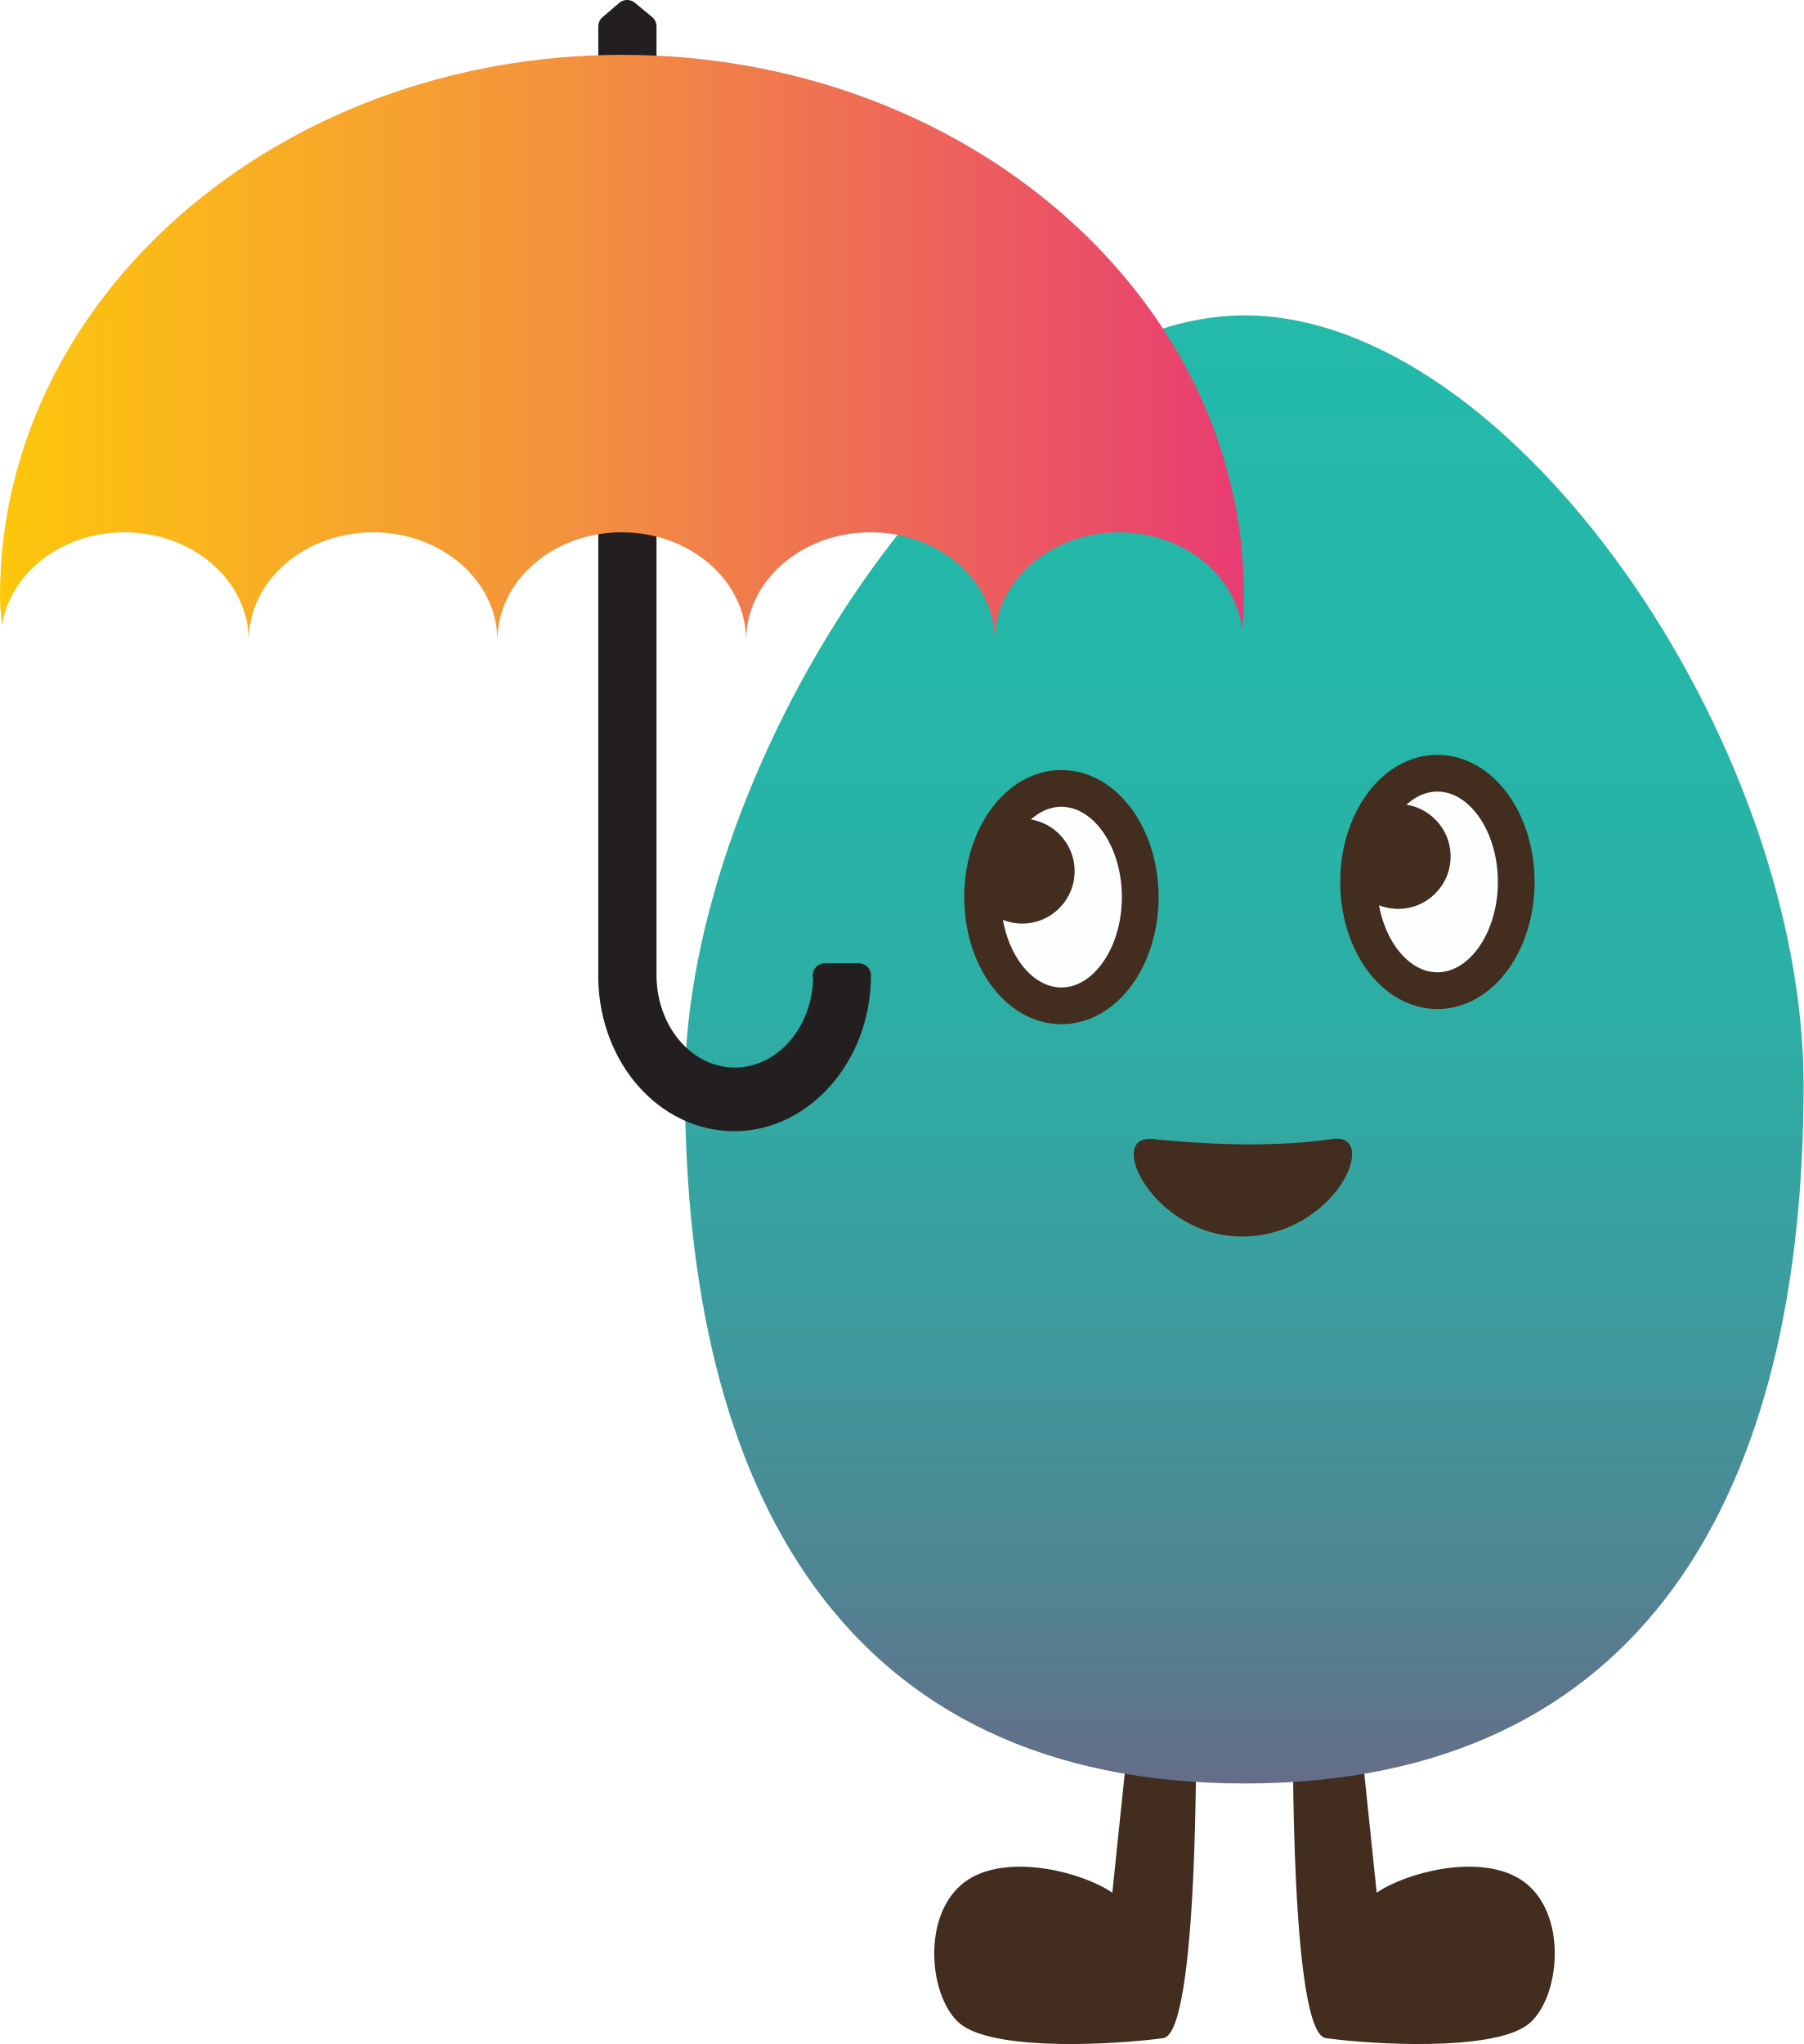
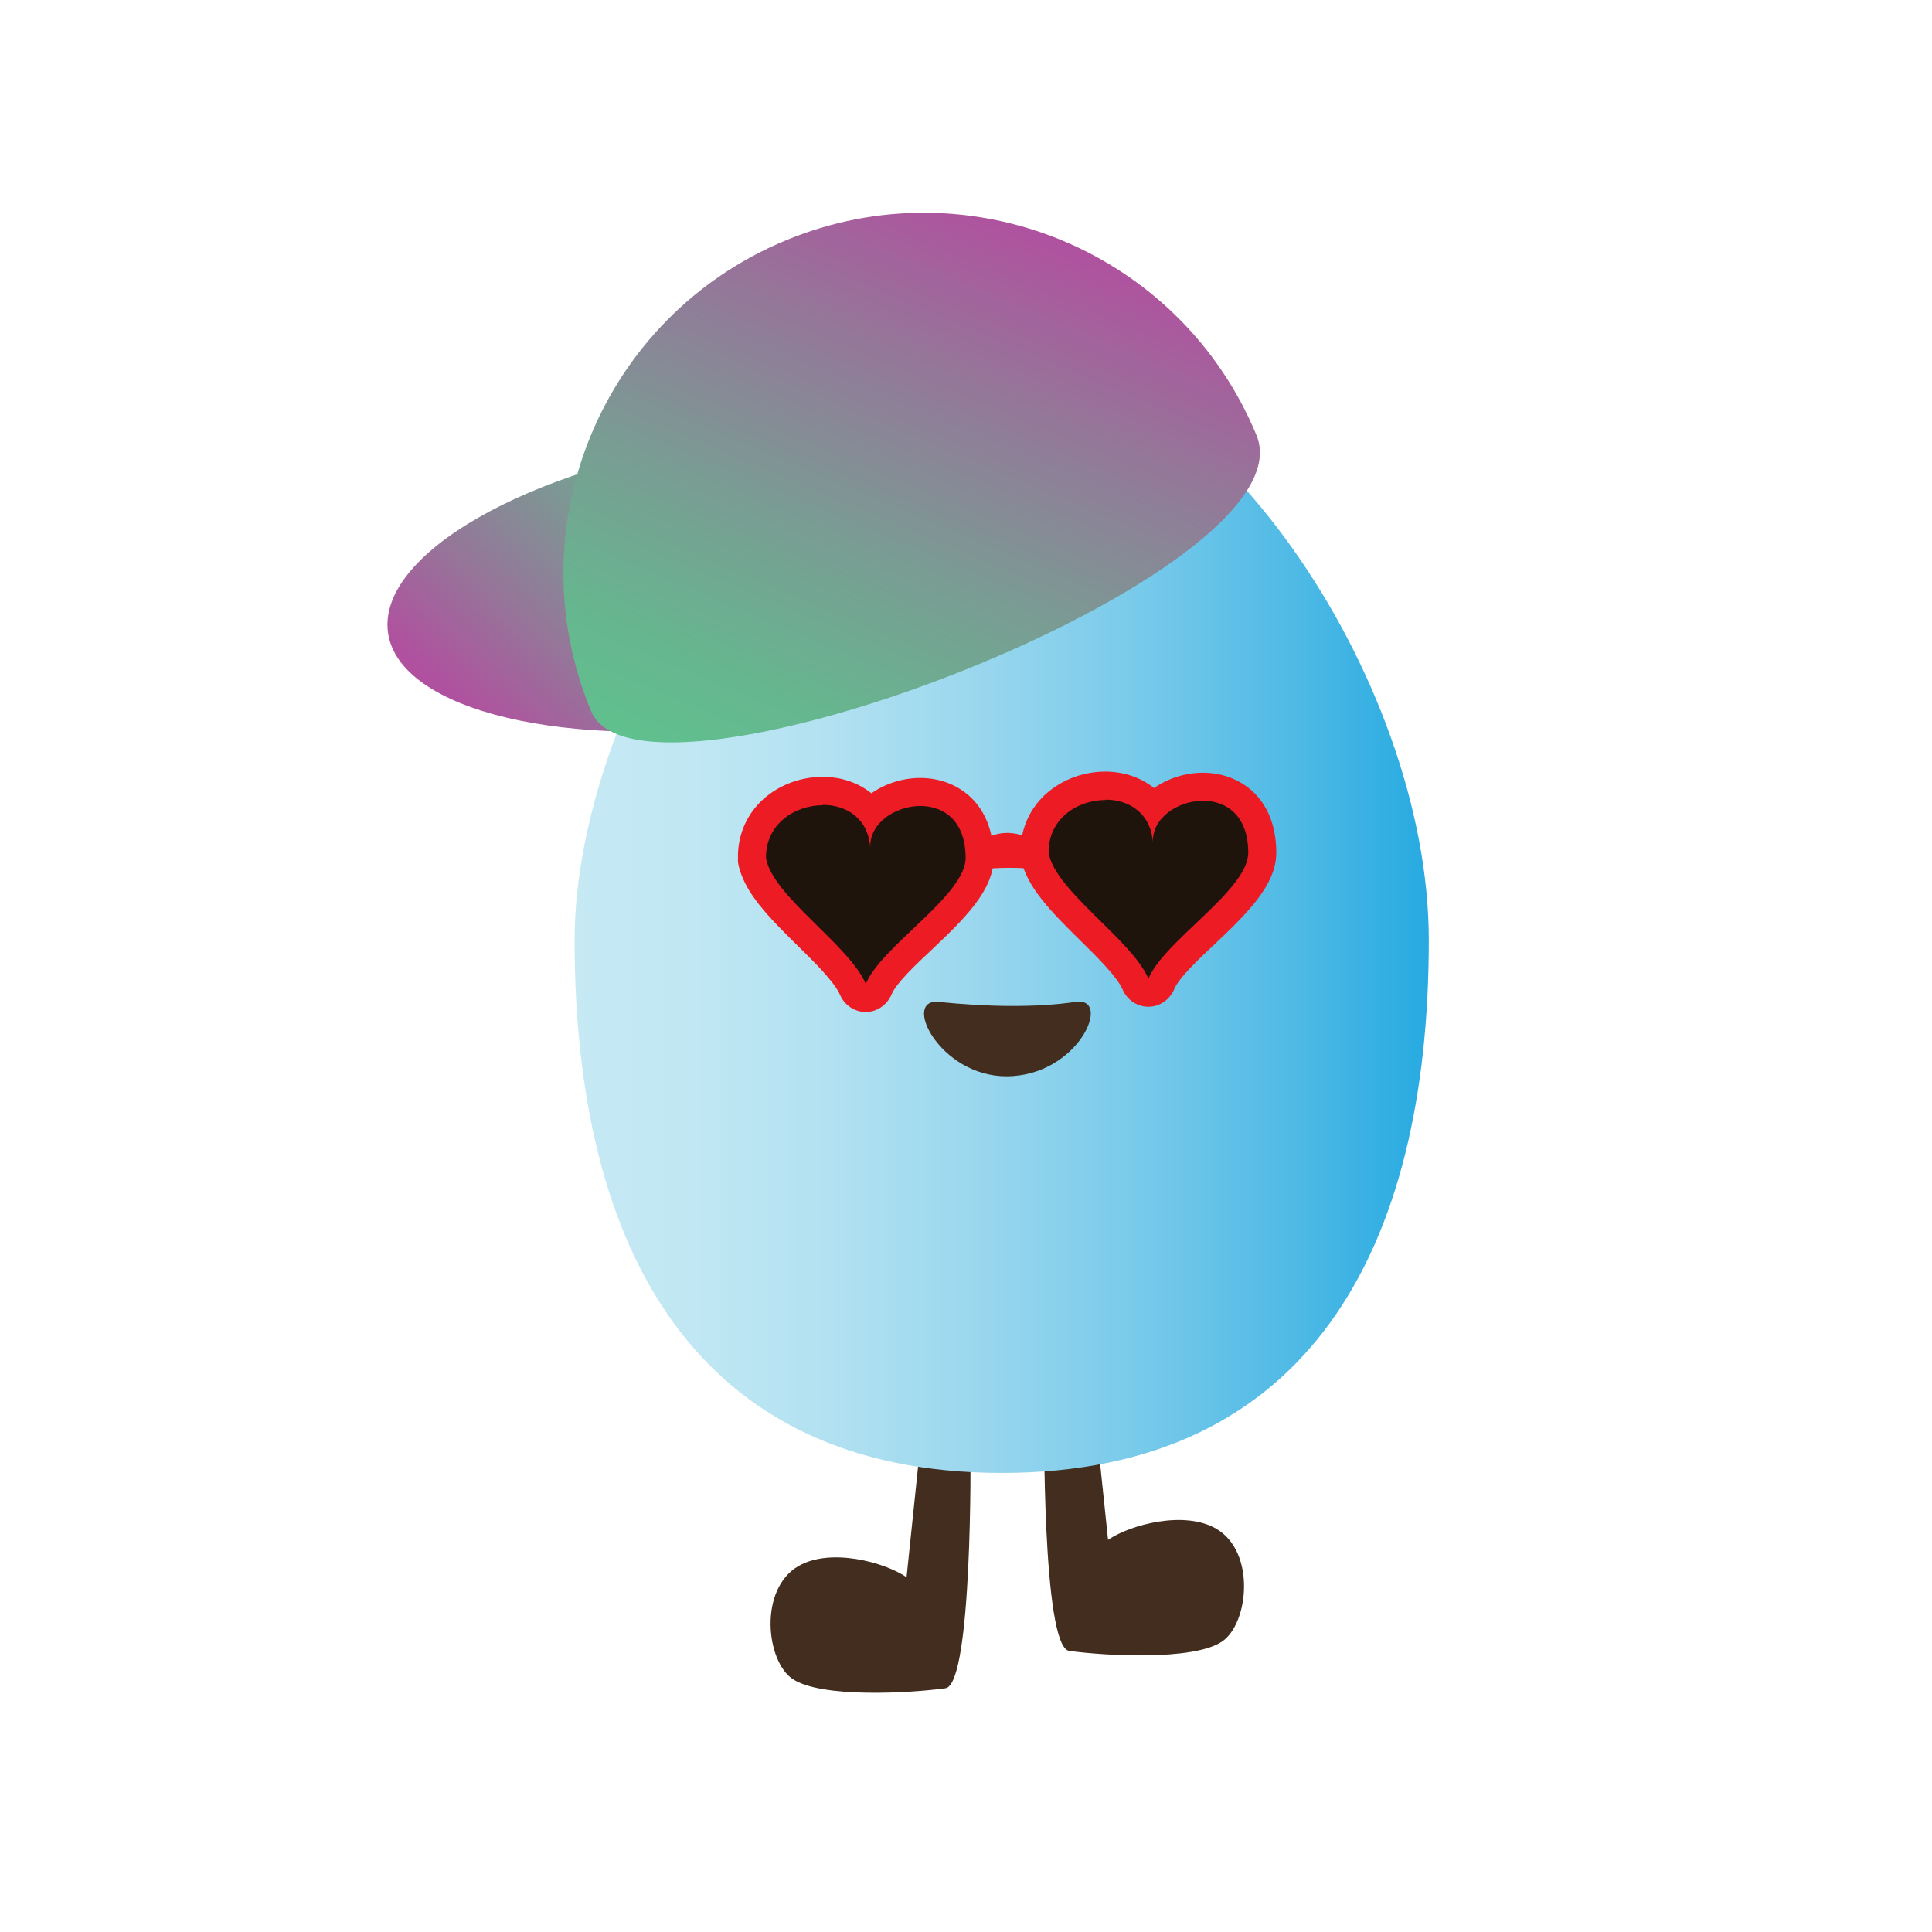
- <svg xmlns="http://www.w3.org/2000/svg" id="Layer_2" data-name="Layer 2" viewBox="0 0 36.84 41.74">
+ <svg xmlns="http://www.w3.org/2000/svg" xmlns:xlink="http://www.w3.org/1999/xlink" id="Layer_2" data-name="Layer 2" viewBox="0 0 51.68 51.68">
  <defs>
    <style>
      .cls-1 {
+         fill: none;
+       }
+ 
+       .cls-2 {
+         fill: url(#linear-gradient-3);
+       }
+ 
+       .cls-3 {
        fill: url(#linear-gradient-2);
      }

-       .cls-2 {
+       .cls-4 {
        fill: url(#linear-gradient);
      }

-       .cls-3 {
-         fill: #fdfefe;
-         stroke: #422d1e;
-         stroke-miterlimit: 10;
-         stroke-width: .75px;
+       .cls-5 {
+         fill: #ed1c24;
      }

-       .cls-4 {
+       .cls-6 {
        fill: #422d1e;
      }

-       .cls-5 {
-         fill: #231f20;
-         stroke: #231f20;
-         stroke-linecap: round;
-         stroke-linejoin: round;
-         stroke-width: .5px;
+       .cls-7 {
+         fill: #1f140c;
      }
    </style>
-     <linearGradient id="linear-gradient" x1="25.42" y1="36.43" x2="25.42" y2="6.44" gradientUnits="userSpaceOnUse">
-       <stop offset="0" stop-color="#666d89" />
-       <stop offset=".14" stop-color="#508593" />
-       <stop offset=".32" stop-color="#3c9c9d" />
-       <stop offset=".51" stop-color="#2eada4" />
-       <stop offset=".72" stop-color="#25b6a8" />
-       <stop offset="1" stop-color="#23baaa" />
+     <linearGradient id="linear-gradient" x1="15.38" y1="24.41" x2="38.22" y2="24.41" gradientUnits="userSpaceOnUse">
+       <stop offset="0" stop-color="#c6e9f4" />
+       <stop offset=".14" stop-color="#c0e7f3" />
+       <stop offset=".3" stop-color="#b2e1f1" />
+       <stop offset=".47" stop-color="#9ad7ee" />
+       <stop offset=".66" stop-color="#78caea" />
+       <stop offset=".85" stop-color="#4db9e5" />
+       <stop offset="1" stop-color="#27aae1" />
    </linearGradient>
-     <linearGradient id="linear-gradient-2" x1="0" y1="7.1" x2="25.39" y2="7.1" gradientUnits="userSpaceOnUse">
-       <stop offset="0" stop-color="#fdc70c" />
-       <stop offset=".47" stop-color="#f3903f" />
-       <stop offset="1" stop-color="#e83c72" />
+     <linearGradient id="linear-gradient-2" x1="92.08" y1="116.92" x2="104.73" y2="116.92" gradientTransform="translate(31.68 -89.11) rotate(151.02) scale(.93 -.73) skewX(-14.58)" gradientUnits="userSpaceOnUse">
+       <stop offset="0" stop-color="#60c08e" />
+       <stop offset=".16" stop-color="#66b68f" />
+       <stop offset=".41" stop-color="#789e93" />
+       <stop offset=".74" stop-color="#957699" />
+       <stop offset="1" stop-color="#b0519f" />
    </linearGradient>
+     <linearGradient id="linear-gradient-3" x1="39.47" y1="16.28" x2="24.94" y2="7.89" gradientTransform="translate(42.36 -15.42) rotate(142.71) scale(1 -1)" xlink:href="#linear-gradient-2" />
  </defs>
  <g id="Layer_1-2" data-name="Layer 1">
-     <path class="cls-4" d="M27.08,41.62c.94.13,3.32.27,4.09-.25.71-.48.91-2.4-.16-3.02-.85-.49-2.29-.11-2.89.3l-.37-3.55-1.34.17s-.06,6.25.67,6.35Z" />
-     <path class="cls-4" d="M23.76,41.62c-.94.13-3.32.27-4.09-.25-.71-.48-.91-2.4.16-3.02.85-.49,2.29-.11,2.89.3l.37-3.55,1.34.17s.06,6.25-.67,6.35Z" />
-     <path class="cls-2" d="M36.84,22.17c0,8.28-3.23,14.25-11.42,14.25s-11.43-5.97-11.43-14.25c0-6.61,5.98-15.73,11.43-15.73s11.42,8.68,11.42,15.73Z" />
-     <path class="cls-4" d="M27.21,23.26c1-.15.08,1.99-1.85,1.99-1.79,0-2.81-2.09-1.81-1.99,1.26.13,2.58.16,3.66,0Z" />
-     <path class="cls-5" d="M16.86,19.92c0,1.18-.83,2.13-1.85,2.13s-1.83-.94-1.85-2.1V.54l-.35-.29-.34.29v19.47h0c.04,1.58,1.15,2.84,2.53,2.84s2.54-1.31,2.54-2.93h-.69Z" />
-     <path class="cls-1" d="M10.16,13.08c0-1.22,1.14-2.21,2.54-2.21s2.54.99,2.54,2.21c0-1.22,1.14-2.21,2.54-2.21s2.54.99,2.54,2.21c0-1.22,1.14-2.21,2.54-2.21,1.31,0,2.38.87,2.51,1.98.02-.22.04-.45.04-.68,0-6.1-5.68-11.05-12.7-11.05S0,6.07,0,12.17c0,.2.02.4.04.6.17-1.07,1.22-1.9,2.5-1.9,1.4,0,2.54.99,2.54,2.21,0-1.22,1.14-2.21,2.54-2.21s2.54.99,2.54,2.21" />
    <g>
-       <ellipse class="cls-3" cx="29.36" cy="18.01" rx="1.61" ry="2.22" />
-       <circle class="cls-4" cx="28.56" cy="17.49" r="1.07" />
-       <ellipse class="cls-3" cx="21.68" cy="18.32" rx="1.61" ry="2.22" />
-       <circle class="cls-4" cx="20.88" cy="17.79" r="1.07" />
+       <circle class="cls-1" cx="25.84" cy="25.84" r="25.84" />
+       <path class="cls-6" d="M28.6,44.16c.94.13,3.32.27,4.09-.25.71-.48.91-2.4-.16-3.02-.85-.49-2.29-.11-2.89.3l-.37-3.55-1.34.17s-.06,6.25.67,6.35Z" />
+       <path class="cls-6" d="M25.29,45.16c-.94.13-3.32.27-4.09-.25-.71-.48-.91-2.4.16-3.02.85-.49,2.29-.11,2.89.3l.37-3.55,1.34.17s.06,6.25-.67,6.35Z" />
+       <path class="cls-4" d="M38.22,25.15c0,8.28-3.23,14.25-11.42,14.25s-11.43-5.97-11.43-14.25c0-6.61,5.98-15.73,11.43-15.73s11.42,8.68,11.42,15.73Z" />
+       <circle class="cls-6" cx="22.04" cy="23.3" r="1.07" />
+       <circle class="cls-6" cx="31.9" cy="23.3" r="1.07" />
+       <path class="cls-6" d="M28.77,26.8c1-.15.08,1.99-1.85,1.99-1.79,0-2.81-2.09-1.81-1.99,1.26.13,2.58.16,3.66,0Z" />
+       <g>
+         <path class="cls-5" d="M27.86,23.27c.5.07.04-.99-.92-.99-.9,0-1.4,1.05-.9.99.63-.07,1.29-.08,1.83,0Z" />
+         <g>
+           <path class="cls-7" d="M23.16,26.69c-.15,0-.29-.09-.35-.23-.17-.41-.7-.92-1.21-1.43-.71-.7-1.38-1.36-1.49-2.03-.01-.53.15-.95.48-1.28.35-.36.88-.57,1.41-.57.48,0,.97.18,1.29.56.33-.33.83-.54,1.33-.54.73,0,1.59.46,1.59,1.76,0,.71-.74,1.42-1.52,2.16-.51.48-1.03.98-1.18,1.35-.06.14-.19.23-.34.23h0Z" />
+           <path class="cls-5" d="M22.01,21.53c.63,0,1.22.36,1.27,1.16-.04-.66.66-1.13,1.34-1.13.62,0,1.21.39,1.21,1.39s-2.26,2.36-2.67,3.37c-.44-1.04-2.51-2.36-2.67-3.37-.01-.91.77-1.41,1.52-1.41M22.01,20.78c-.64,0-1.25.25-1.68.68-.39.4-.6.92-.59,1.49,0,.04,0,.07,0,.11.13.79.84,1.49,1.6,2.24.46.45.98.97,1.13,1.31.12.28.39.46.69.46h0c.3,0,.57-.19.69-.47.12-.3.66-.81,1.1-1.22.84-.8,1.63-1.56,1.63-2.43,0-1.48-.99-2.14-1.96-2.14-.47,0-.94.15-1.31.41-.35-.28-.8-.44-1.31-.44h0Z" />
+         </g>
+         <g>
+           <path class="cls-7" d="M30.72,26.55c-.15,0-.29-.09-.35-.23-.17-.41-.7-.92-1.21-1.43-.71-.7-1.38-1.36-1.49-2.03-.01-.53.15-.95.48-1.28.35-.36.88-.57,1.41-.57.48,0,.97.18,1.29.56.33-.33.83-.54,1.33-.54.73,0,1.59.46,1.59,1.76,0,.71-.74,1.42-1.52,2.16-.51.48-1.03.98-1.18,1.35-.06.14-.19.23-.34.23h0Z" />
+           <path class="cls-5" d="M29.57,21.39c.63,0,1.22.36,1.27,1.16-.04-.66.66-1.13,1.34-1.13.62,0,1.21.39,1.21,1.39s-2.26,2.36-2.67,3.37c-.44-1.04-2.51-2.36-2.67-3.37-.01-.91.77-1.41,1.52-1.41M29.57,20.64s0,0,0,0c-.64,0-1.25.25-1.68.68-.39.4-.6.92-.59,1.49,0,.04,0,.07,0,.11.13.79.84,1.49,1.6,2.24.46.45.98.97,1.13,1.31.12.28.39.46.69.46h0c.3,0,.57-.19.69-.47.12-.3.66-.81,1.1-1.22.84-.8,1.63-1.56,1.63-2.43,0-1.48-.99-2.14-1.96-2.14-.47,0-.94.15-1.31.41-.35-.28-.8-.44-1.31-.44h0Z" />
+         </g>
+       </g>
+       <g>
+         <path class="cls-3" d="M20.47,19.33c3.47-.5,2.85-8.13-1.1-7.56-5.27.76-9.29,3.07-8.99,5.16s4.82,3.16,10.08,2.4Z" />
+         <path class="cls-2" d="M15.81,19.02c1.34,3.24,19.33-3.69,17.8-7.38-2.04-4.92-7.67-7.25-12.59-5.21-4.92,2.04-7.25,7.67-5.21,12.59Z" />
+       </g>
    </g>
  </g>
</svg>
